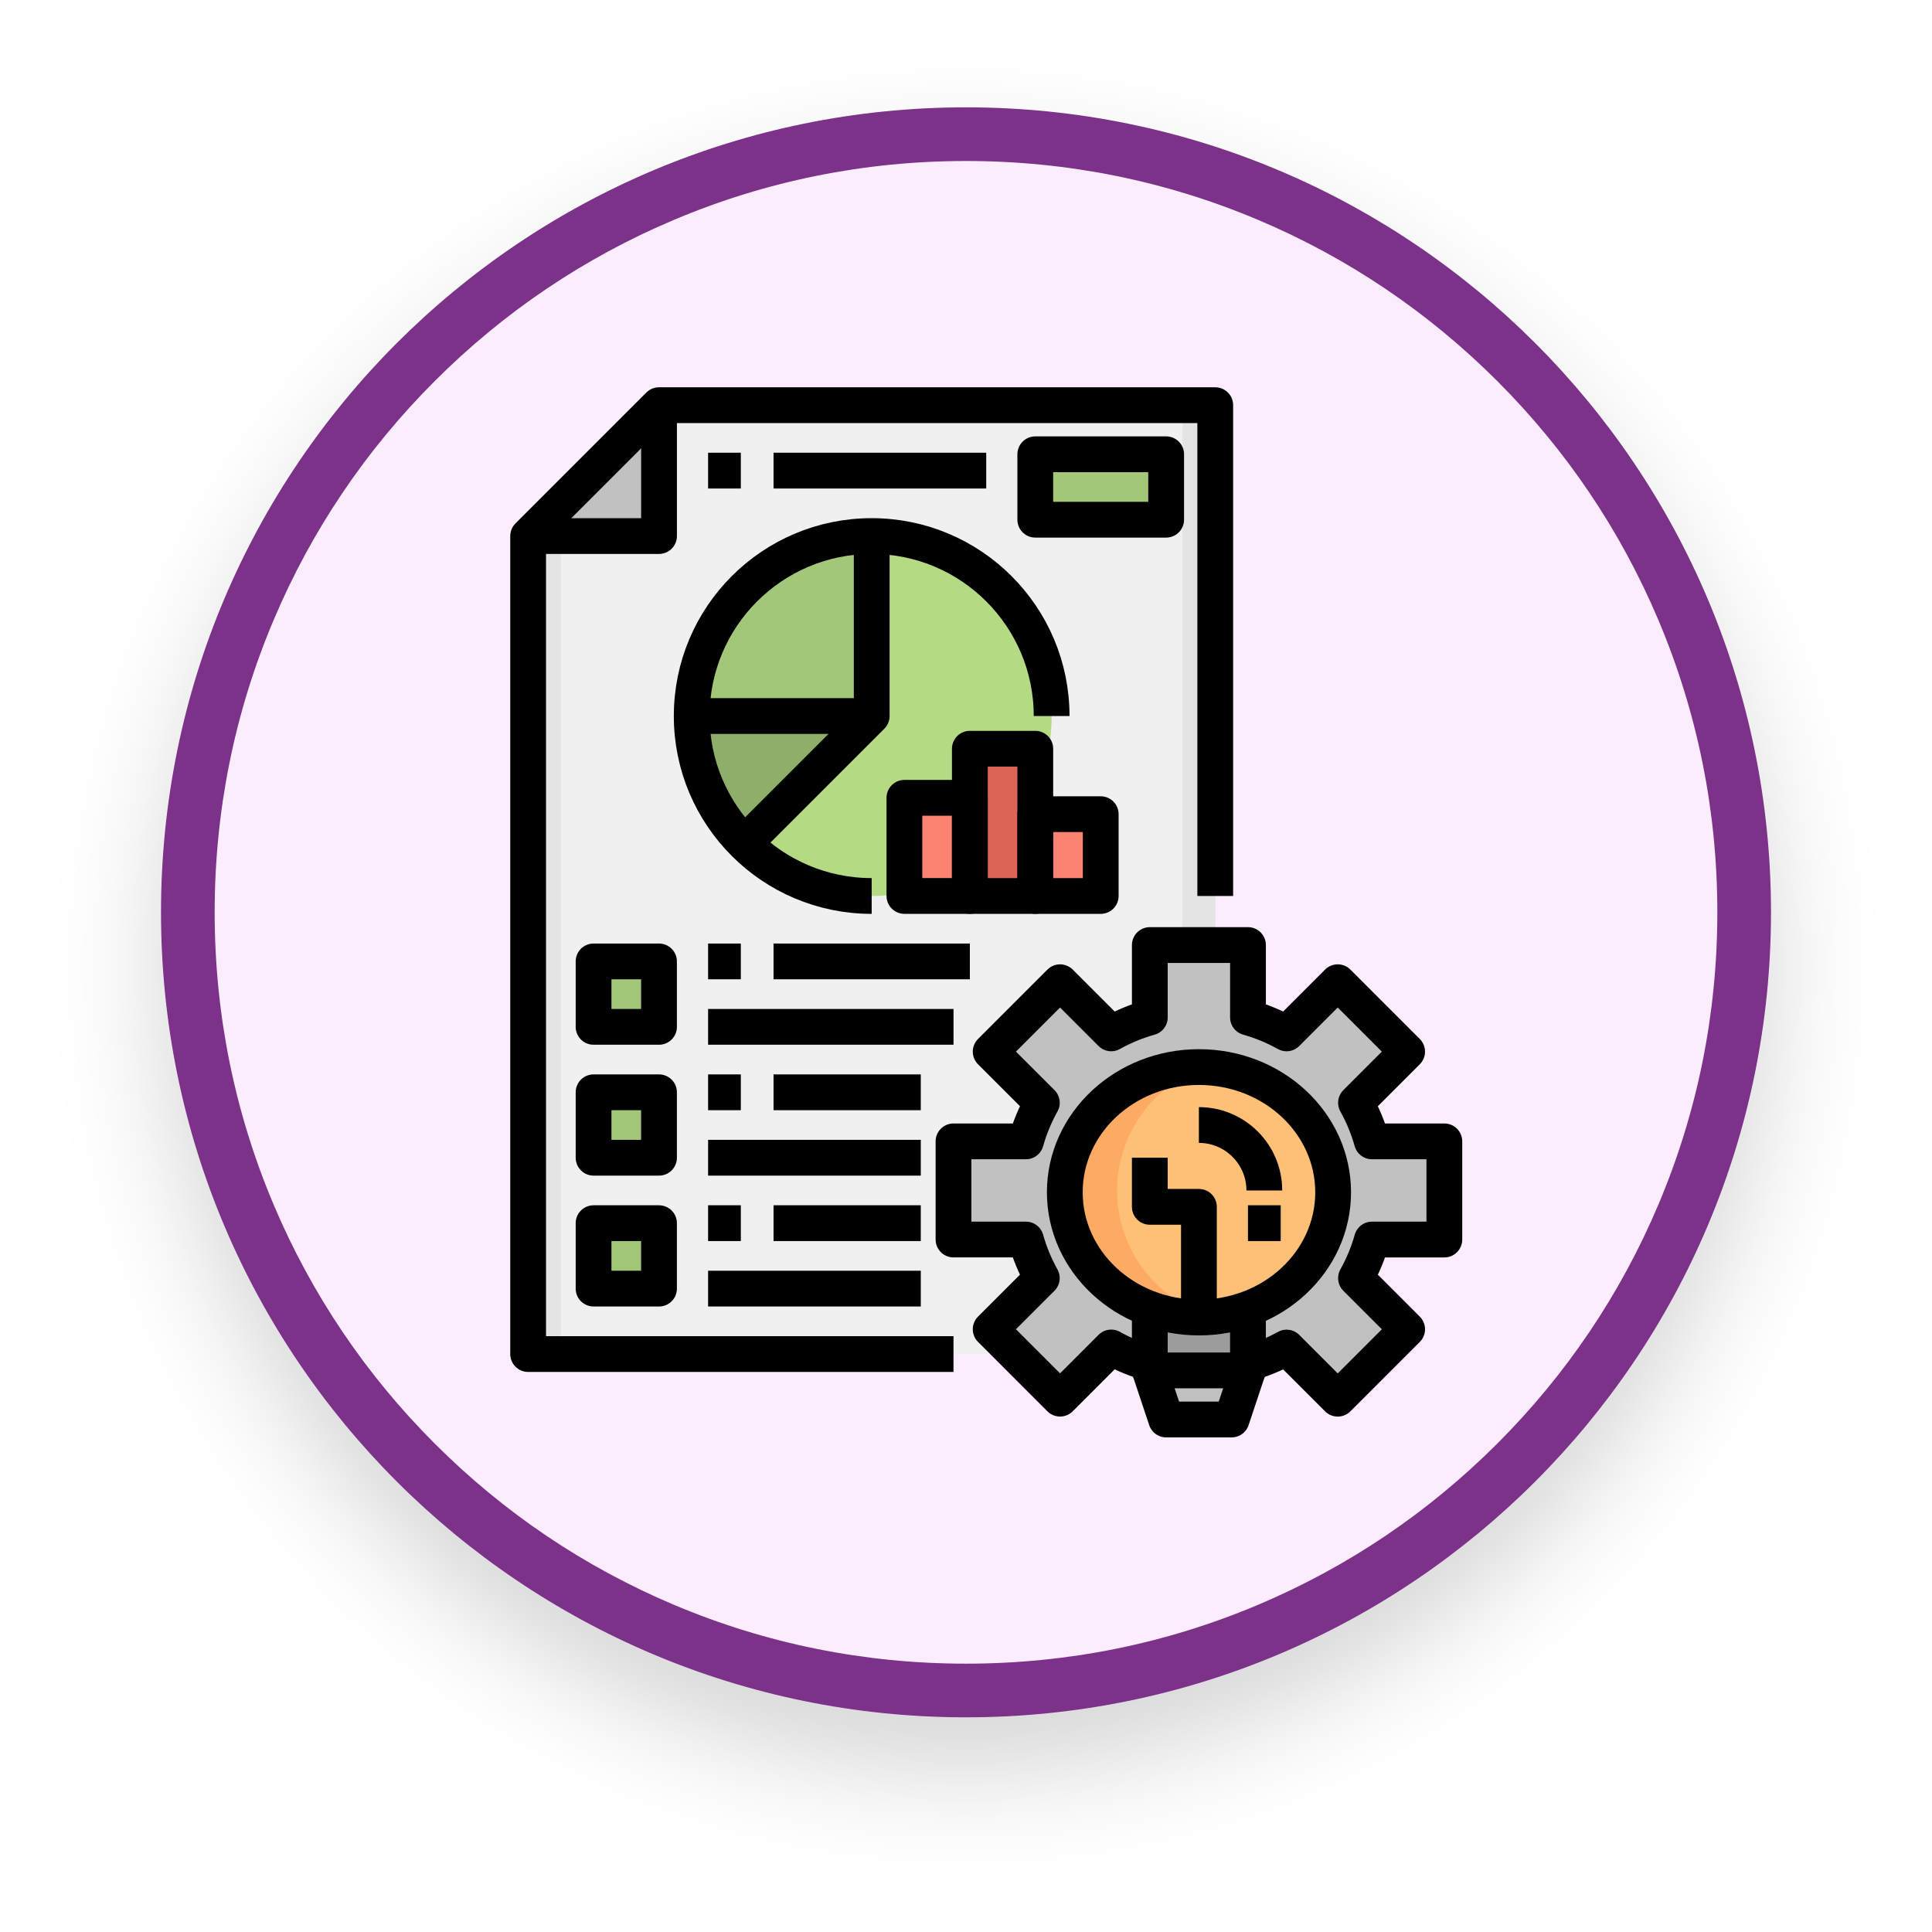
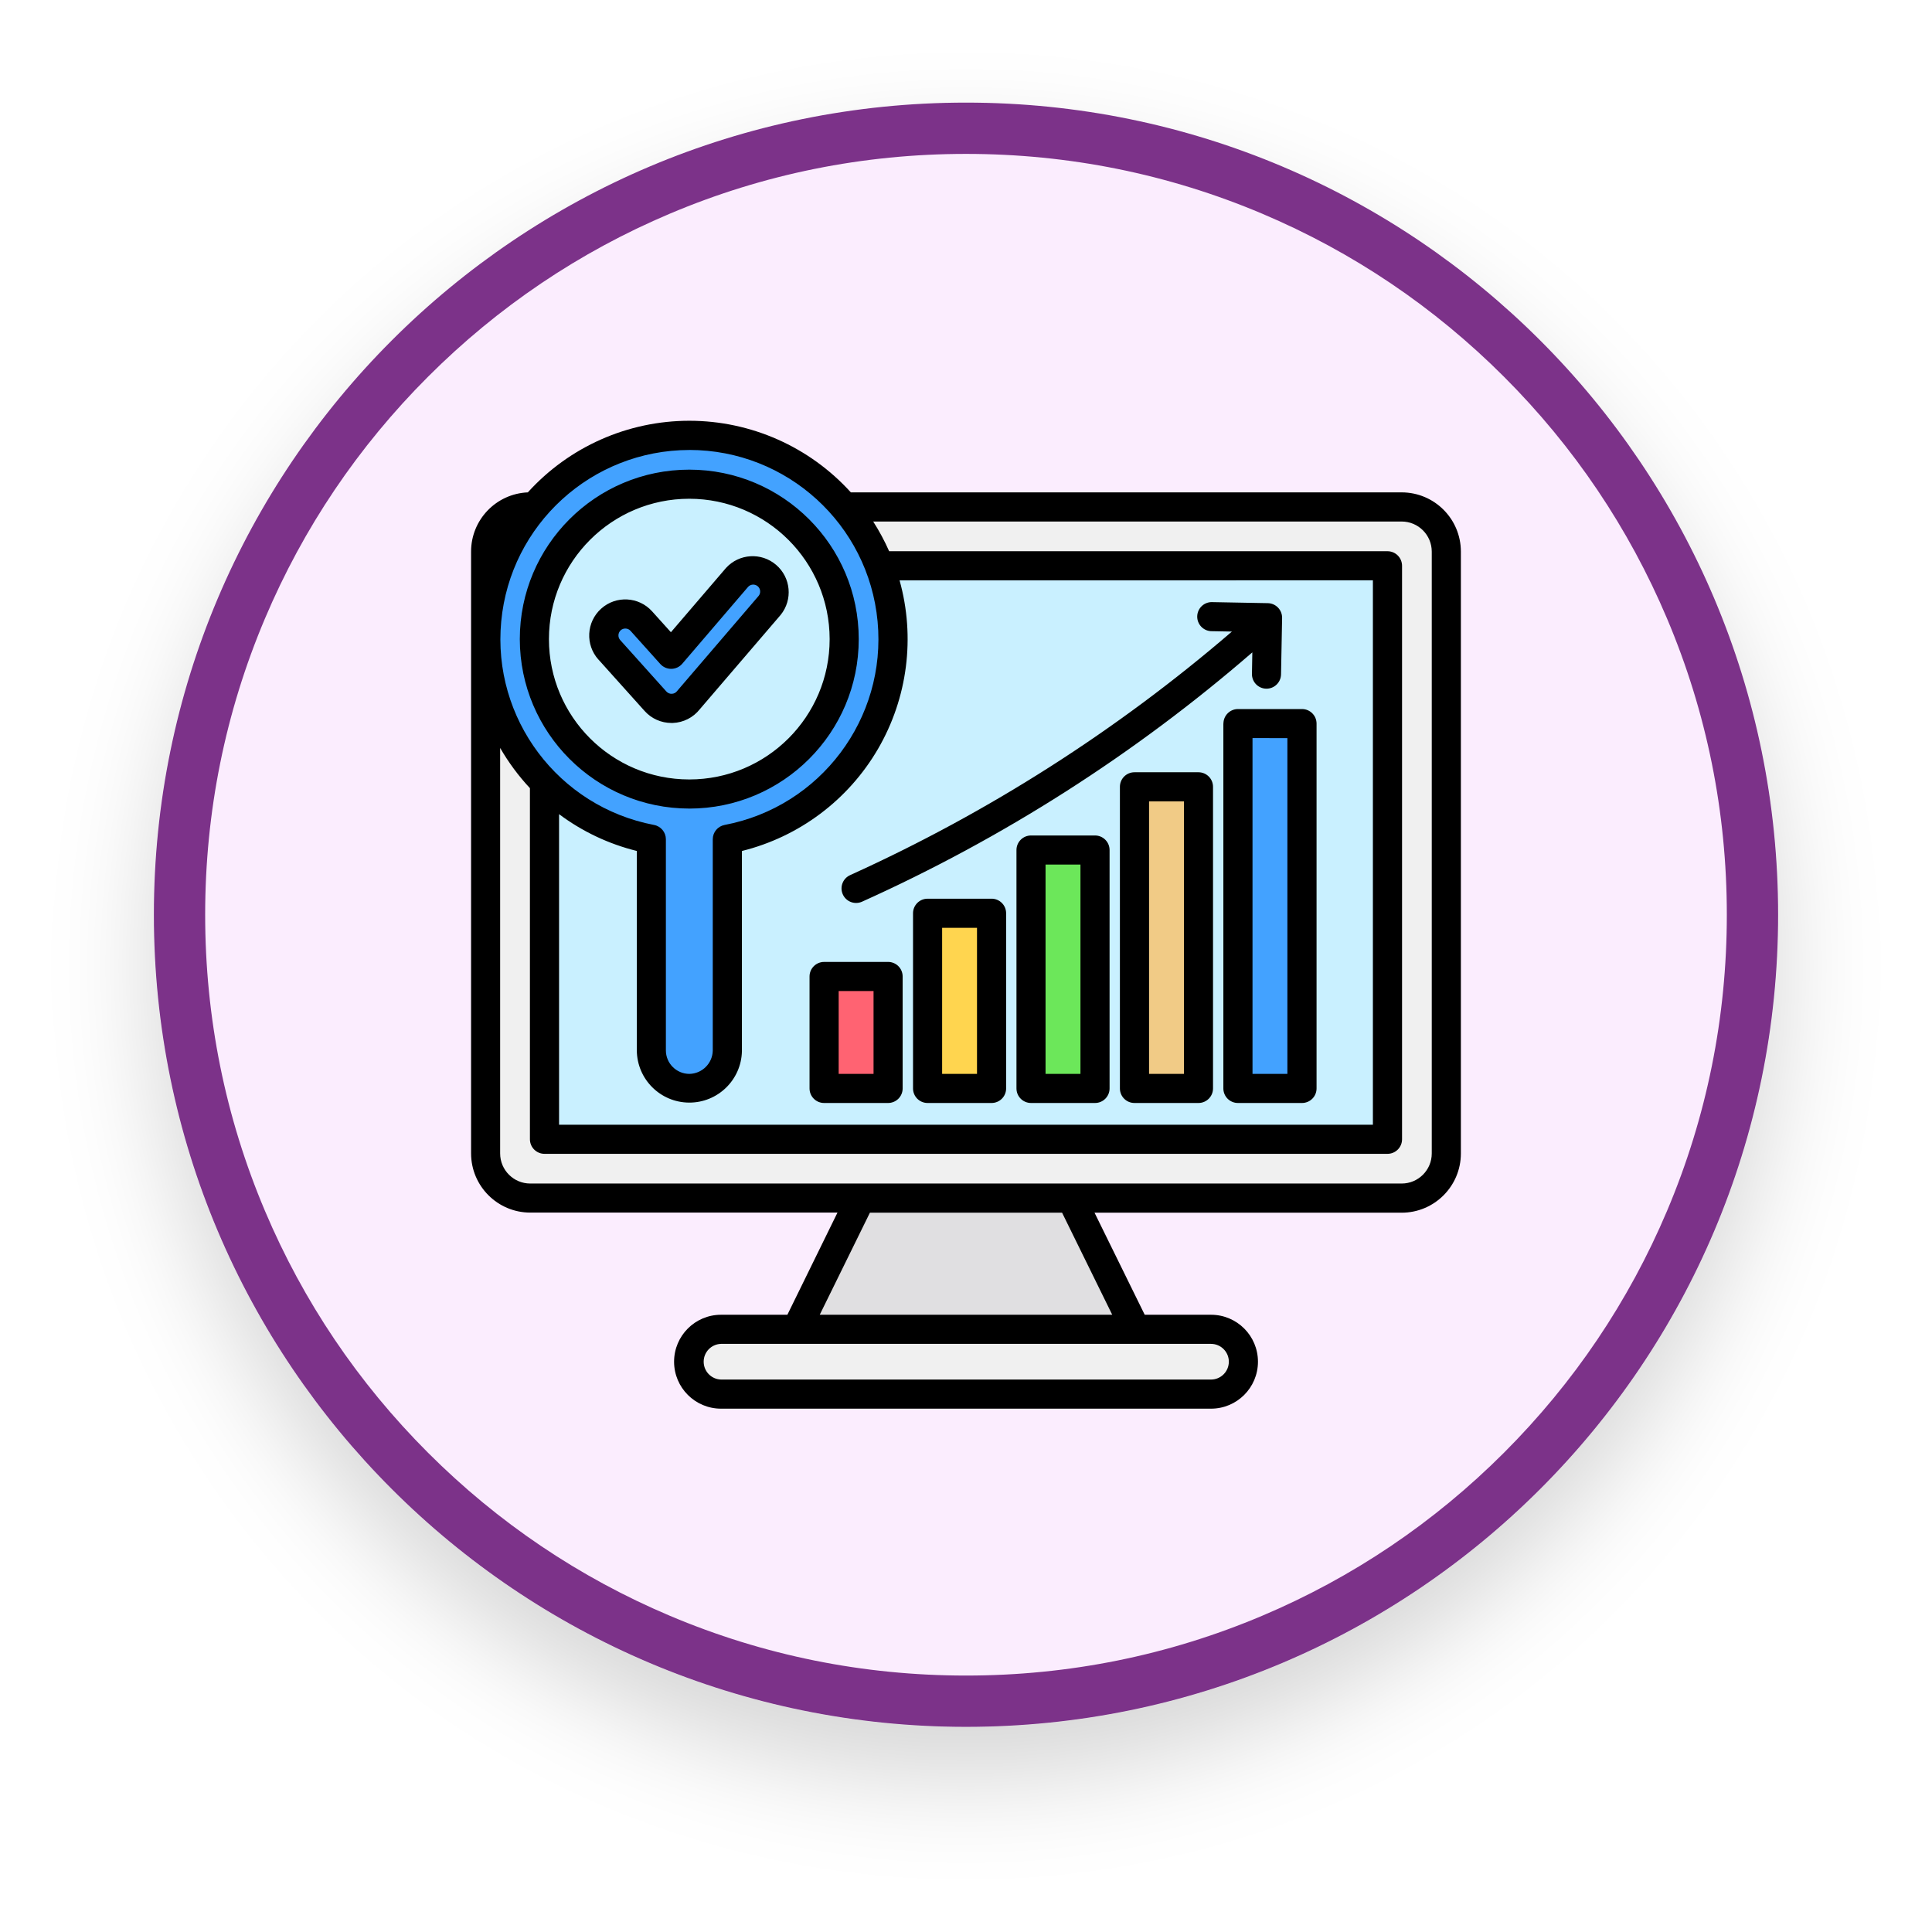
- <svg xmlns="http://www.w3.org/2000/svg" width="108" height="108" viewBox="0 0 108 108">
+ <svg xmlns="http://www.w3.org/2000/svg" width="113" height="113" viewBox="0 0 113 113">
  <defs>
-     <filter id="Path_904820" x="0" y="0" width="108" height="108" filterUnits="userSpaceOnUse">
+     <filter id="Path_982547" x="0" y="0" width="113" height="113" filterUnits="userSpaceOnUse">
      <feOffset dy="3" input="SourceAlpha" />
      <feGaussianBlur stdDeviation="3" result="blur" />
      <feFlood flood-opacity="0.161" />
      <feComposite operator="in" in2="blur" />
      <feComposite in="SourceGraphic" />
    </filter>
  </defs>
-   <g id="Group_1179275" data-name="Group 1179275" transform="translate(-619.477 -2469)">
-     <g id="Group_1179055" data-name="Group 1179055">
-       <g id="Group_1178821" data-name="Group 1178821" transform="translate(628.477 2475)">
-         <g id="Group_1173585" data-name="Group 1173585" transform="translate(0 0)">
-           <g id="Group_1173428" data-name="Group 1173428">
-             <g id="Group_1171958" data-name="Group 1171958">
-               <g id="Group_1167341" data-name="Group 1167341">
-                 <g id="Group_1166792" data-name="Group 1166792">
-                   <g transform="matrix(1, 0, 0, 1, -9, -6)" filter="url(#Path_904820)">
-                     <g id="Path_904820-2" data-name="Path 904820" transform="translate(9 6)" fill="#fbedfe">
-                       <path d="M 45 88.5 C 39.127 88.5 33.43 87.35 28.068 85.082 C 22.889 82.891 18.236 79.755 14.241 75.759 C 10.245 71.764 7.109 67.111 4.918 61.932 C 2.65 56.57 1.5 50.873 1.5 45 C 1.5 39.127 2.65 33.43 4.918 28.068 C 7.109 22.889 10.245 18.236 14.241 14.241 C 18.236 10.245 22.889 7.109 28.068 4.918 C 33.43 2.65 39.127 1.5 45 1.5 C 50.873 1.5 56.57 2.65 61.932 4.918 C 67.111 7.109 71.764 10.245 75.759 14.241 C 79.755 18.236 82.891 22.889 85.082 28.068 C 87.35 33.43 88.5 39.127 88.5 45 C 88.5 50.873 87.35 56.57 85.082 61.932 C 82.891 67.111 79.755 71.764 75.759 75.759 C 71.764 79.755 67.111 82.891 61.932 85.082 C 56.57 87.35 50.873 88.5 45 88.5 Z" stroke="none" />
-                       <path d="M 45 3 C 39.329 3 33.829 4.11 28.653 6.299 C 23.652 8.415 19.16 11.443 15.302 15.302 C 11.443 19.16 8.415 23.652 6.299 28.653 C 4.11 33.829 3 39.329 3 45 C 3 50.671 4.11 56.171 6.299 61.347 C 8.415 66.348 11.443 70.84 15.302 74.698 C 19.16 78.557 23.652 81.585 28.653 83.701 C 33.829 85.89 39.329 87 45 87 C 50.671 87 56.171 85.89 61.347 83.701 C 66.348 81.585 70.84 78.557 74.698 74.698 C 78.557 70.84 81.585 66.348 83.701 61.347 C 85.89 56.171 87 50.671 87 45 C 87 39.329 85.89 33.829 83.701 28.653 C 81.585 23.652 78.557 19.16 74.698 15.302 C 70.84 11.443 66.348 8.415 61.347 6.299 C 56.171 4.11 50.671 3 45 3 M 45 -7.62939453125e-06 C 69.853 -7.62939453125e-06 90 20.147 90 45 C 90 69.853 69.853 90 45 90 C 20.147 90 -7.62939453125e-06 69.853 -7.62939453125e-06 45 C -7.62939453125e-06 20.147 20.147 -7.62939453125e-06 45 -7.62939453125e-06 Z" stroke="none" fill="#7b3289" />
+   <g id="Group_1202728" data-name="Group 1202728" transform="translate(-4348.49 -3560.023)">
+     <g id="Group_1202350" data-name="Group 1202350">
+       <g id="Group_1202078" data-name="Group 1202078" transform="translate(3555 1184.215)">
+         <g id="Group_1178713" data-name="Group 1178713" transform="translate(0 886.374)">
+           <g id="Group_1176922" data-name="Group 1176922" transform="translate(802.49 1495.435)">
+             <g id="Group_1172322" data-name="Group 1172322" transform="translate(0 0)">
+               <g id="Group_1164700" data-name="Group 1164700">
+                 <g id="Group_1160931" data-name="Group 1160931">
+                   <g id="Group_1160749" data-name="Group 1160749">
+                     <g id="Group_1158891" data-name="Group 1158891">
+                       <g id="Group_1157406" data-name="Group 1157406">
+                         <g id="Group_1155793" data-name="Group 1155793">
+                           <g id="Group_1154704" data-name="Group 1154704">
+                             <g id="Group_1150790" data-name="Group 1150790">
+                               <g id="Group_1154214" data-name="Group 1154214">
+                                 <g id="Group_1152583" data-name="Group 1152583">
+                                   <g id="Group_1146973" data-name="Group 1146973">
+                                     <g id="Group_1146954" data-name="Group 1146954">
+                                       <g transform="matrix(1, 0, 0, 1, -9, -6)" filter="url(#Path_982547)">
+                                         <g id="Path_982547-2" data-name="Path 982547" transform="translate(9 6)" fill="#fbedfe">
+                                           <path d="M 47.5 93.5 C 41.289 93.5 35.265 92.284 29.595 89.886 C 24.118 87.569 19.198 84.252 14.973 80.027 C 10.748 75.802 7.431 70.882 5.114 65.405 C 2.716 59.735 1.5 53.711 1.5 47.5 C 1.5 41.289 2.716 35.265 5.114 29.595 C 7.431 24.118 10.748 19.198 14.973 14.973 C 19.198 10.748 24.118 7.431 29.595 5.114 C 35.265 2.716 41.289 1.5 47.5 1.5 C 53.711 1.5 59.735 2.716 65.405 5.114 C 70.882 7.431 75.802 10.748 80.027 14.973 C 84.252 19.198 87.569 24.118 89.886 29.595 C 92.284 35.265 93.5 41.289 93.5 47.5 C 93.5 53.711 92.284 59.735 89.886 65.405 C 87.569 70.882 84.252 75.802 80.027 80.027 C 75.802 84.252 70.882 87.569 65.405 89.886 C 59.735 92.284 53.711 93.5 47.5 93.5 Z" stroke="none" />
+                                           <path d="M 47.5 3 C 41.491 3 35.664 4.176 30.18 6.496 C 24.881 8.737 20.122 11.946 16.034 16.034 C 11.946 20.121 8.737 24.881 6.496 30.179 C 4.176 35.664 3 41.491 3 47.5 C 3 53.509 4.176 59.336 6.496 64.82 C 8.737 70.119 11.946 74.878 16.034 78.966 C 20.122 83.054 24.881 86.263 30.18 88.504 C 35.664 90.824 41.491 92 47.5 92 C 53.509 92 59.336 90.824 64.821 88.504 C 70.119 86.263 74.878 83.054 78.966 78.966 C 83.054 74.878 86.263 70.119 88.504 64.82 C 90.824 59.336 92 53.509 92 47.5 C 92 41.491 90.824 35.664 88.504 30.179 C 86.263 24.881 83.054 20.121 78.966 16.034 C 74.878 11.946 70.119 8.737 64.821 6.496 C 59.336 4.176 53.509 3 47.5 3 M 47.5 0 C 73.734 0 95 21.266 95 47.5 C 95 73.733 73.734 95 47.5 95 C 21.266 95 7.62939453125e-06 73.733 7.62939453125e-06 47.5 C 7.62939453125e-06 21.266 21.266 0 47.5 0 Z" stroke="none" fill="#7b3289" />
+                                         </g>
+                                       </g>
+                                     </g>
+                                   </g>
+                                 </g>
+                               </g>
+                             </g>
+                           </g>
+                         </g>
+                       </g>
                    </g>
                  </g>
                </g>
              </g>
            </g>
          </g>
        </g>
      </g>
-       <g id="_08-Development" data-name="08-Development" transform="translate(642 2490.65)">
-         <path id="Path_1041075" data-name="Path 1041075" d="M11,51h3.658v3.658H11Z" transform="translate(-0.342 -4.274)" fill="#a3c778" />
-         <path id="Path_1041076" data-name="Path 1041076" d="M11,43h3.658v3.658H11Z" transform="translate(-0.342 -3.59)" fill="#a3c778" />
-         <path id="Path_1041077" data-name="Path 1041077" d="M11,35h3.658v3.658H11Z" transform="translate(-0.342 -2.906)" fill="#a3c778" />
-         <path id="Path_1041078" data-name="Path 1041078" d="M38,4h7.316V7.658H38Z" transform="translate(-2.65 -0.256)" fill="#a3c778" />
-         <path id="Path_1041079" data-name="Path 1041079" d="M14.316,1V8.316H7Z" transform="translate(0 0)" fill="#c1c1c1" />
-         <path id="Path_1041080" data-name="Path 1041080" d="M42.666,3.744H35.35V7.4h7.316ZM45.41,1V31.179H41.752v4.042a10.426,10.426,0,0,0-2.158.9l-2.862-2.862-3.878,3.878L35.716,40a10.426,10.426,0,0,0-.9,2.158H30.778V47.64H34.82a10.426,10.426,0,0,0,.9,2.158l-2.862,2.862,1.381,1.381H7V8.316h7.316V1ZM14.316,50.384V46.726H10.658v3.658Zm0-7.316V39.41H10.658v3.658Zm0-7.316V32.094H10.658v3.658Z" fill="#f0f0f0" />
-         <path id="Path_1041081" data-name="Path 1041081" d="M50.487,60l-.915,2.744H45.915L45,60Z" transform="translate(-3.248 -5.043)" fill="#c1c1c1" />
-         <path id="Path_1041082" data-name="Path 1041082" d="M50.487,59.31v.384H45V56.42a7.361,7.361,0,0,0,5.487,0Z" transform="translate(-3.248 -4.737)" fill="#9c9c9c" />
-         <path id="Path_1041083" data-name="Path 1041083" d="M54.632,48.316a7.316,7.316,0,1,1-6.384-7.253A7.323,7.323,0,0,1,54.632,48.316Z" transform="translate(-2.821 -3.42)" fill="#fec076" />
-         <path id="Path_1041084" data-name="Path 1041084" d="M42.742,48.316a7.316,7.316,0,0,1,5.944-7.184,7.316,7.316,0,1,0,0,14.368,7.534,7.534,0,0,1-1.372-.4,7.323,7.323,0,0,1-4.573-6.786Z" transform="translate(-2.819 -3.419)" fill="#fdab62" />
-         <path id="Path_1041085" data-name="Path 1041085" d="M56.393,50.461a10.426,10.426,0,0,1-.9,2.158l2.862,2.862L54.482,59.36,51.62,56.5a10.425,10.425,0,0,1-2.158.9V54.5a7.316,7.316,0,1,0-5.487,0v2.89a10.425,10.425,0,0,1-2.158-.9L38.954,59.36l-2.5-2.5-1.381-1.381,2.862-2.862a10.426,10.426,0,0,1-.9-2.158H33V44.974h4.042a10.425,10.425,0,0,1,.9-2.158l-2.862-2.862,3.878-3.878,2.862,2.862a10.425,10.425,0,0,1,2.158-.9V34h5.487v4.042a10.426,10.426,0,0,1,2.158.9l2.862-2.862,3.878,3.878L55.5,42.816a10.425,10.425,0,0,1,.9,2.158h4.042v5.487Z" transform="translate(-2.222 -2.821)" fill="#c1c1c1" />
-         <path id="Path_1041086" data-name="Path 1041086" d="M17,20a10.025,10.025,0,0,0,2.947,7.113L27.06,20Z" transform="translate(-0.855 -1.624)" fill="#8fae6a" />
-         <path id="Path_1041087" data-name="Path 1041087" d="M27.06,9A10.06,10.06,0,0,0,17,19.06H27.06Z" transform="translate(-0.855 -0.684)" fill="#a3c778" />
-         <path id="Path_1041088" data-name="Path 1041088" d="M27.335,9V19.06l-7.113,7.113A10.06,10.06,0,1,0,27.335,9Z" transform="translate(-1.13 -0.684)" fill="#b4db83" />
-         <path id="Path_1041089" data-name="Path 1041089" d="M30,25h3.658v5.487H30Z" transform="translate(-1.966 -2.052)" fill="#fc8272" />
-         <path id="Path_1041090" data-name="Path 1041090" d="M34,22h3.658v8.231H34Z" transform="translate(-2.308 -1.795)" fill="#db6454" />
-         <path id="Path_1041091" data-name="Path 1041091" d="M38,26h3.658v4.573H38Z" transform="translate(-2.65 -2.137)" fill="#fc8272" />
-         <path id="Path_1041092" data-name="Path 1041092" d="M7,9H8.829V54.726H7Z" transform="translate(0 -0.684)" fill="#e4e4e4" />
-         <path id="Path_1041093" data-name="Path 1041093" d="M47,1h1.829V31.179H47Z" transform="translate(-3.419 0)" fill="#e4e4e4" />
-         <g id="Group_1179054" data-name="Group 1179054" transform="translate(7 1)">
-           <path id="Path_1041094" data-name="Path 1041094" d="M49.461,57.389A9.977,9.977,0,0,0,51.62,56.5l2.859,2.859,3.88-3.88L55.5,52.619a10.023,10.023,0,0,0,.893-2.157h4.046V44.974H56.39a10.024,10.024,0,0,0-.89-2.157l2.859-2.859-3.88-3.88L51.62,38.938a9.977,9.977,0,0,0-2.158-.892V34H43.974v4.047a9.968,9.968,0,0,0-2.158.89l-2.859-2.859-3.879,3.88,2.861,2.859a9.977,9.977,0,0,0-.891,2.157H33v5.487h4.047a9.977,9.977,0,0,0,.89,2.157l-2.859,2.859,3.879,3.88,2.86-2.861a9.968,9.968,0,0,0,2.158.89" transform="translate(-9.222 -3.821)" fill="none" stroke="#000" stroke-linejoin="round" stroke-width="2" />
-           <ellipse id="Ellipse_12533" data-name="Ellipse 12533" cx="7.5" cy="7" rx="7.5" ry="7" transform="translate(30 37)" fill="none" stroke="#000" stroke-linejoin="round" stroke-width="2" />
-           <path id="Path_1041095" data-name="Path 1041095" d="M51.658,48.658A3.658,3.658,0,0,0,48,45" transform="translate(-10.505 -4.761)" fill="none" stroke="#000" stroke-linejoin="round" stroke-width="2" />
-           <path id="Path_1041096" data-name="Path 1041096" d="M45,56v3.658h5.487V56" transform="translate(-10.248 -5.701)" fill="none" stroke="#000" stroke-linejoin="round" stroke-width="2" />
-           <path id="Path_1041097" data-name="Path 1041097" d="M51,51H52.83" transform="translate(-10.761 -5.274)" fill="none" stroke="#000" stroke-linejoin="round" stroke-width="2" />
-           <path id="Path_1041098" data-name="Path 1041098" d="M45,60l.915,2.744h3.658L50.488,60" transform="translate(-10.248 -6.043)" fill="none" stroke="#000" stroke-linejoin="round" stroke-width="2" />
-           <path id="Path_1041099" data-name="Path 1041099" d="M47.745,56.145v-6.4H45V47" transform="translate(-10.248 -4.932)" fill="none" stroke="#000" stroke-linejoin="round" stroke-width="2" />
-           <path id="Path_1041100" data-name="Path 1041100" d="M45.41,28.436V1H14.316L7,8.316V54.042H30.778" transform="translate(-7 -1)" fill="none" stroke="#000" stroke-linejoin="round" stroke-width="2" />
-           <path id="Path_1041101" data-name="Path 1041101" d="M14.317,1V8.316H7" transform="translate(-7 -1)" fill="none" stroke="#000" stroke-linejoin="round" stroke-width="2" />
-           <path id="Path_1041102" data-name="Path 1041102" d="M37.119,19.06a10.06,10.06,0,1,0-10.06,10.06" transform="translate(-7.855 -1.684)" fill="none" stroke="#000" stroke-linejoin="round" stroke-width="2" />
-           <path id="Path_1041103" data-name="Path 1041103" d="M27.317,9V19.06L20,26.376" transform="translate(-8.111 -1.684)" fill="none" stroke="#000" stroke-linejoin="round" stroke-width="2" />
-           <path id="Path_1041104" data-name="Path 1041104" d="M27.061,20H17" transform="translate(-7.855 -2.624)" fill="none" stroke="#000" stroke-linejoin="round" stroke-width="2" />
-           <path id="Path_1041105" data-name="Path 1041105" d="M30,25h3.658v5.487H30Z" transform="translate(-8.966 -3.052)" fill="none" stroke="#000" stroke-linejoin="round" stroke-width="2" />
-           <path id="Path_1041106" data-name="Path 1041106" d="M34,22h3.658v8.231H34Z" transform="translate(-9.308 -2.795)" fill="none" stroke="#000" stroke-linejoin="round" stroke-width="2" />
-           <path id="Path_1041107" data-name="Path 1041107" d="M38,26h3.658v4.573H38Z" transform="translate(-9.65 -3.137)" fill="none" stroke="#000" stroke-linejoin="round" stroke-width="2" />
-           <path id="Path_1041108" data-name="Path 1041108" d="M11,35h3.658v3.658H11Z" transform="translate(-7.342 -3.906)" fill="none" stroke="#000" stroke-linejoin="round" stroke-width="2" />
-           <path id="Path_1041109" data-name="Path 1041109" d="M18,35H19.83" transform="translate(-7.94 -3.906)" fill="none" stroke="#000" stroke-linejoin="round" stroke-width="2" />
-           <path id="Path_1041110" data-name="Path 1041110" d="M22,35H32.975" transform="translate(-8.282 -3.906)" fill="none" stroke="#000" stroke-linejoin="round" stroke-width="2" />
-           <path id="Path_1041111" data-name="Path 1041111" d="M11,43h3.658v3.658H11Z" transform="translate(-7.342 -4.59)" fill="none" stroke="#000" stroke-linejoin="round" stroke-width="2" />
-           <path id="Path_1041112" data-name="Path 1041112" d="M18,43H19.83" transform="translate(-7.94 -4.59)" fill="none" stroke="#000" stroke-linejoin="round" stroke-width="2" />
-           <path id="Path_1041113" data-name="Path 1041113" d="M22,43h8.231" transform="translate(-8.282 -4.59)" fill="none" stroke="#000" stroke-linejoin="round" stroke-width="2" />
-           <path id="Path_1041114" data-name="Path 1041114" d="M11,51h3.658v3.658H11Z" transform="translate(-7.342 -5.274)" fill="none" stroke="#000" stroke-linejoin="round" stroke-width="2" />
-           <path id="Path_1041115" data-name="Path 1041115" d="M18,51H19.83" transform="translate(-7.94 -5.274)" fill="none" stroke="#000" stroke-linejoin="round" stroke-width="2" />
-           <path id="Path_1041116" data-name="Path 1041116" d="M22,51h8.231" transform="translate(-8.282 -5.274)" fill="none" stroke="#000" stroke-linejoin="round" stroke-width="2" />
-           <path id="Path_1041117" data-name="Path 1041117" d="M18,39H31.719" transform="translate(-7.94 -4.248)" fill="none" stroke="#000" stroke-linejoin="round" stroke-width="2" />
-           <path id="Path_1041118" data-name="Path 1041118" d="M18,47H29.89" transform="translate(-7.94 -4.932)" fill="none" stroke="#000" stroke-linejoin="round" stroke-width="2" />
-           <path id="Path_1041119" data-name="Path 1041119" d="M18,55H29.89" transform="translate(-7.94 -5.616)" fill="none" stroke="#000" stroke-linejoin="round" stroke-width="2" />
-           <path id="Path_1041120" data-name="Path 1041120" d="M38,4h7.316V7.658H38Z" transform="translate(-9.65 -1.256)" fill="none" stroke="#000" stroke-linejoin="round" stroke-width="2" />
-           <path id="Path_1041121" data-name="Path 1041121" d="M18,5H19.83" transform="translate(-7.94 -1.342)" fill="none" stroke="#000" stroke-linejoin="round" stroke-width="2" />
-           <path id="Path_1041122" data-name="Path 1041122" d="M22,5H33.89" transform="translate(-8.282 -1.342)" fill="none" stroke="#000" stroke-linejoin="round" stroke-width="2" />
+       <g id="competitive-analysis_18478958" transform="translate(4375.043 3583.121)">
+         <g id="Group_1202349" data-name="Group 1202349" transform="translate(1.853 2.367)">
+           <g id="Group_1202346" data-name="Group 1202346" transform="translate(0 4.186)">
+             <path id="Path_1042233" data-name="Path 1042233" d="M184.678,393.559l-21.212-.417,5.258-10.693L179,382.017Z" transform="translate(-145.876 -343.864)" fill="#e0dfe1" fill-rule="evenodd" />
+             <path id="Path_1042234" data-name="Path 1042234" d="M114.952,469.6h28.661a1.9,1.9,0,0,1,1.895,1.895h0a1.9,1.9,0,0,1-1.895,1.895H114.952a1.9,1.9,0,0,1-1.895-1.895h0A1.9,1.9,0,0,1,114.952,469.6Z" transform="translate(-101.189 -421.502)" fill="#f0f0f0" fill-rule="evenodd" />
+             <path id="Path_1042235" data-name="Path 1042235" d="M11.111,45.9H62.078a2.618,2.618,0,0,1,2.61,2.61v35.2a2.618,2.618,0,0,1-2.61,2.61H11.111a2.618,2.618,0,0,1-2.61-2.61v-35.2A2.618,2.618,0,0,1,11.111,45.9Z" transform="translate(-8.501 -45.895)" fill="#f0f0f0" fill-rule="evenodd" />
+             <path id="Path_1042236" data-name="Path 1042236" d="M39.261,76.2h48.4a.455.455,0,0,1,.454.454V109.29a.455.455,0,0,1-.454.454h-48.4a.455.455,0,0,1-.454-.454V76.655a.455.455,0,0,1,.454-.454Z" transform="translate(-35.367 -72.761)" fill="#c9f0ff" fill-rule="evenodd" />
+           </g>
+           <g id="Group_1202347" data-name="Group 1202347" transform="translate(19.751 16.856)">
+             <path id="Path_1042237" data-name="Path 1042237" d="M182.837,288.018h3.084a.333.333,0,0,1,.333.333v5.894a.333.333,0,0,1-.333.333h-3.084a.333.333,0,0,1-.333-.333v-5.894A.333.333,0,0,1,182.837,288.018Z" transform="translate(-182.504 -273.205)" fill="#ff6372" fill-rule="evenodd" />
+             <path id="Path_1042238" data-name="Path 1042238" d="M236.235,255.392h3.084a.333.333,0,0,1,.333.333v9.6a.333.333,0,0,1-.333.333h-3.084a.333.333,0,0,1-.333-.333v-9.6A.333.333,0,0,1,236.235,255.392Z" transform="translate(-229.841 -244.282)" fill="#ffd54f" fill-rule="evenodd" />
+             <path id="Path_1042239" data-name="Path 1042239" d="M289.633,222.767h3.084a.333.333,0,0,1,.333.333v13.3a.333.333,0,0,1-.333.333h-3.084a.333.333,0,0,1-.333-.333V223.1A.333.333,0,0,1,289.633,222.767Z" transform="translate(-277.178 -215.36)" fill="#6ce75a" fill-rule="evenodd" />
+             <path id="Path_1042240" data-name="Path 1042240" d="M343.031,190.141h3.084a.333.333,0,0,1,.333.333v17a.333.333,0,0,1-.333.333h-3.084a.333.333,0,0,1-.333-.333v-17A.333.333,0,0,1,343.031,190.141Z" transform="translate(-324.514 -186.438)" fill="#f1cb86" fill-rule="evenodd" />
+             <path id="Path_1042241" data-name="Path 1042241" d="M396.429,157.515h3.084a.333.333,0,0,1,.333.333v20.707a.333.333,0,0,1-.333.333h-3.084a.333.333,0,0,1-.333-.333V157.848A.333.333,0,0,1,396.429,157.515Z" transform="translate(-371.851 -157.515)" fill="#43a2ff" fill-rule="evenodd" />
+           </g>
+           <g id="Group_1202348" data-name="Group 1202348" transform="translate(0 0)">
+             <path id="Path_1042242" data-name="Path 1042242" d="M18.192,44.988V32.637a11.914,11.914,0,1,1,4.446,0V45.018a2.223,2.223,0,0,1-4.445-.03Z" transform="translate(-8.5 -9.016)" fill="#43a2ff" fill-rule="evenodd" />
+             <circle id="Ellipse_12576" data-name="Ellipse 12576" cx="9.061" cy="9.061" r="9.061" transform="translate(2.854 2.854)" fill="#c9f0ff" />
+             <path id="Path_1042243" data-name="Path 1042243" d="M69.719,82.976a1.259,1.259,0,1,1,1.871-1.684l1.744,1.942,3.854-4.5A1.257,1.257,0,1,1,79.1,80.373l-4.747,5.538a1.261,1.261,0,0,1-1.932.073Z" transform="translate(-62.484 -70.434)" fill="#43a2ff" fill-rule="evenodd" />
+           </g>
        </g>
+         <path id="Path_1042244" data-name="Path 1042244" d="M9.751,13.764a.41.41,0,0,1,.274-.1.4.4,0,0,1,.3.134l1.744,1.942a.853.853,0,0,0,1.281-.015l3.854-4.5a.406.406,0,0,1,.617.527L13.075,17.29c-.009.011-.018.021-.026.033a.406.406,0,0,1-.31.158.4.4,0,0,1-.315-.133l-2.7-3.008h0a.407.407,0,0,1,.029-.575Zm-1.3,1.715,2.7,3.008a2.1,2.1,0,0,0,1.567.7l.079,0a2.108,2.108,0,0,0,1.578-.8l4.735-5.524a2.108,2.108,0,0,0-3.2-2.742l-3.222,3.759-1.1-1.221a2.11,2.11,0,1,0-3.137,2.824Zm5.312-9.406a8.209,8.209,0,1,0,8.209,8.21,8.22,8.22,0,0,0-8.209-8.21Zm0,18.122a9.912,9.912,0,1,0-9.913-9.912A9.923,9.923,0,0,0,13.768,24.194Zm9.419,3.886A93.148,93.148,0,0,0,45.5,13.841l-1.232-.023a.851.851,0,0,1,.032-1.7l3.3.062a.852.852,0,0,1,.836.867l-.063,3.3a.851.851,0,0,1-.85.835h-.017a.85.85,0,0,1-.834-.867l.022-1.257A93.453,93.453,0,0,1,23.85,29.648a.851.851,0,1,1-.663-1.568ZM24.54,39.712H22.5V34.866H24.54Zm.851-6.548H21.647a.851.851,0,0,0-.851.851v6.548a.851.851,0,0,0,.851.851H25.39a.851.851,0,0,0,.852-.851V34.015A.851.851,0,0,0,25.39,33.163Zm5.2,6.548h-2.04V31.168h2.04v8.544Zm.851-10.246H27.7a.851.851,0,0,0-.851.851V40.563a.85.85,0,0,0,.851.851h3.742a.85.85,0,0,0,.852-.851V30.317A.851.851,0,0,0,31.441,29.465Zm5.2,10.246V27.47H34.6V39.712Zm.852-13.944H33.75a.851.851,0,0,0-.851.851V40.563a.851.851,0,0,0,.851.851h3.744a.851.851,0,0,0,.851-.851V26.619A.852.852,0,0,0,37.494,25.768Zm5.2,13.944V23.773H40.654V39.712Zm.851-17.642H39.8a.851.851,0,0,0-.851.851V40.563a.851.851,0,0,0,.851.851h3.744a.851.851,0,0,0,.851-.851V22.921A.851.851,0,0,0,43.546,22.07Zm3.16-2V39.712h2.04V20.075ZM45,19.224V40.563a.85.85,0,0,0,.852.851H49.6a.85.85,0,0,0,.851-.851V19.224a.851.851,0,0,0-.851-.851H45.856a.851.851,0,0,0-.852.851ZM57.189,44.367V9.164a1.761,1.761,0,0,0-1.758-1.759H24.519a12.822,12.822,0,0,1,.933,1.737H54.6a.851.851,0,0,1,.851.852V43.537a.851.851,0,0,1-.851.851H5.294a.852.852,0,0,1-.852-.851V23A12.868,12.868,0,0,1,2.7,20.647v23.72a1.761,1.761,0,0,0,1.76,1.758H55.431a1.76,1.76,0,0,0,1.758-1.758ZM38.5,53.8H21.393l2.934-5.969h11.24Zm6.82,2.747a1.044,1.044,0,0,1-1.043,1.043H15.616a1.044,1.044,0,0,1,0-2.087H44.277A1.045,1.045,0,0,1,45.321,56.543Zm-19.258-45.7a12.768,12.768,0,0,1-9.221,15.828V38.392a3.074,3.074,0,0,1-6.147-.05V26.674a12.678,12.678,0,0,1-4.548-2.153V42.686h47.6V10.845Zm-12.3-7.626A11.064,11.064,0,0,0,11.7,25.152a.852.852,0,0,1,.694.836v12.35a1.375,1.375,0,0,0,1.372,1.374,1.393,1.393,0,0,0,1.37-1.355l0-12.369a.852.852,0,0,1,.693-.836A11.064,11.064,0,0,0,13.767,3.219ZM55.431,5.7H23.212a12.747,12.747,0,0,0-18.893,0A3.465,3.465,0,0,0,1,9.164v35.2a3.465,3.465,0,0,0,3.462,3.461H22.43L19.5,53.8h-3.88a2.746,2.746,0,0,0,0,5.493H44.277a2.746,2.746,0,0,0,0-5.493H40.4l-2.935-5.969H55.431a3.465,3.465,0,0,0,3.461-3.461V9.164A3.465,3.465,0,0,0,55.431,5.7Z" transform="translate(0 0)" fill-rule="evenodd" />
      </g>
    </g>
  </g>
</svg>
